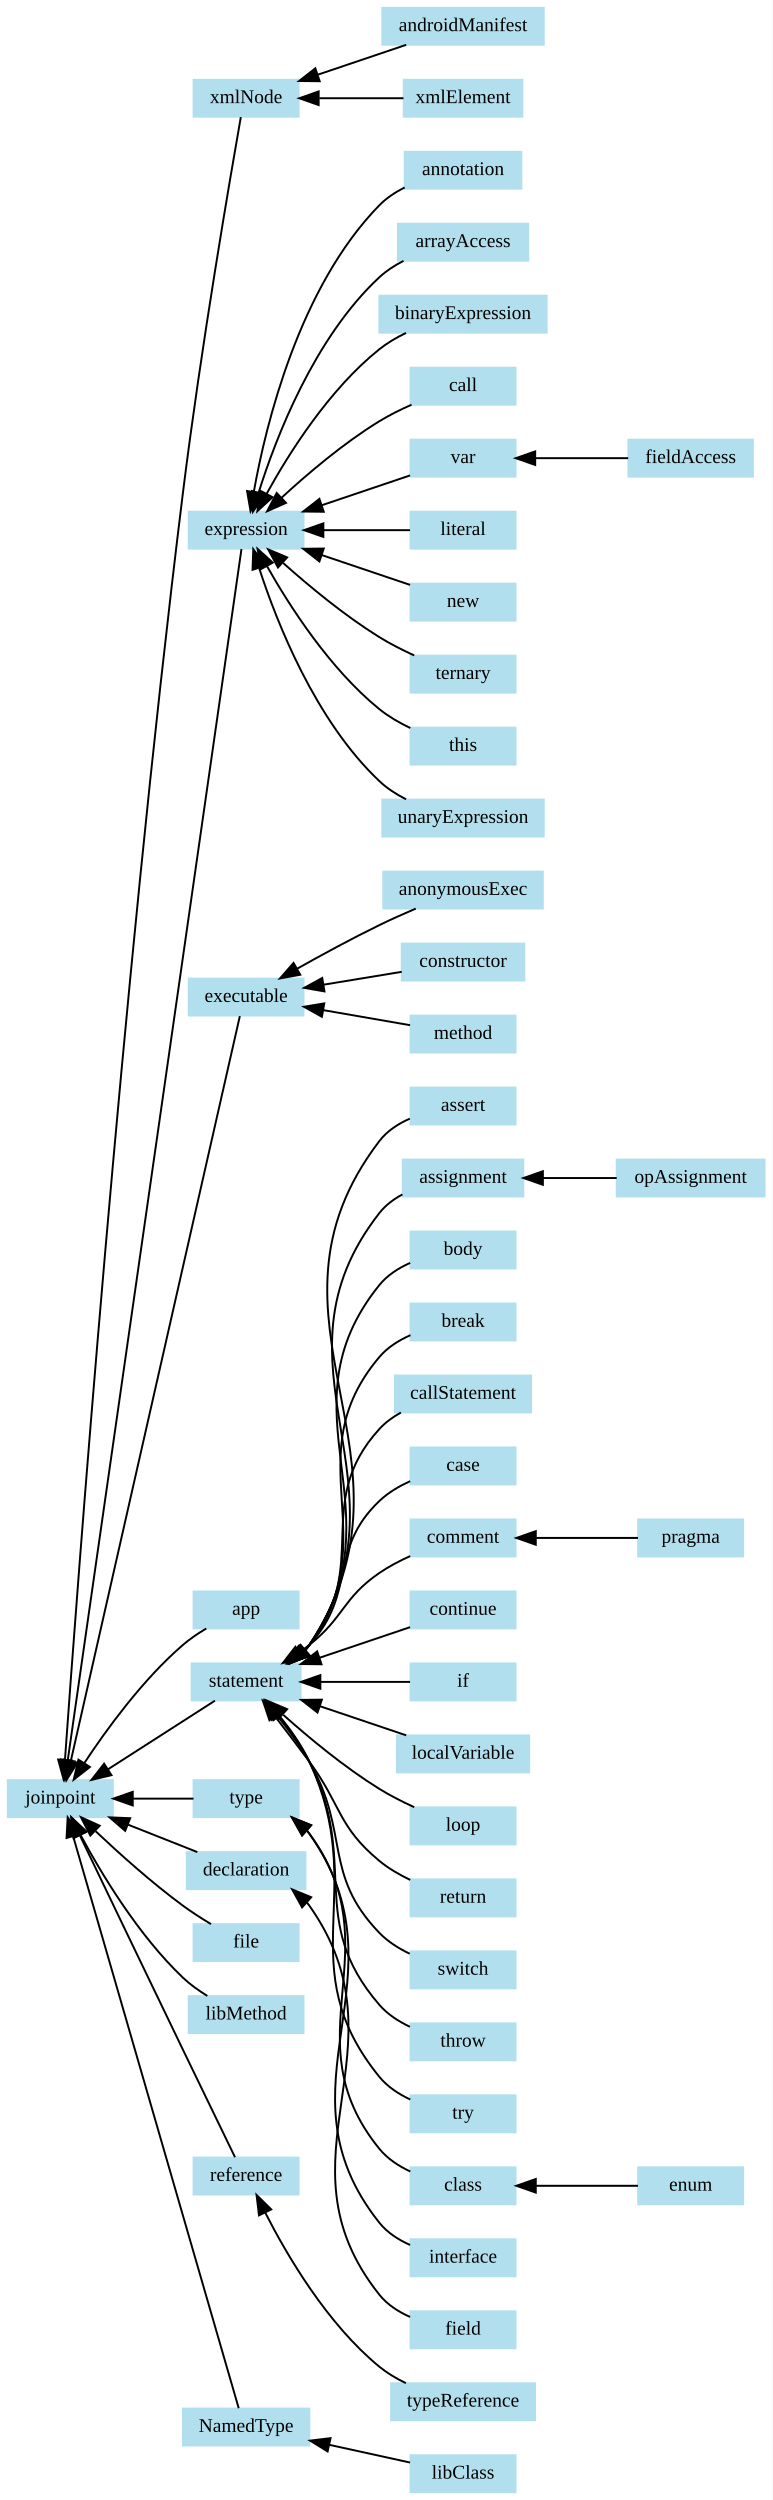
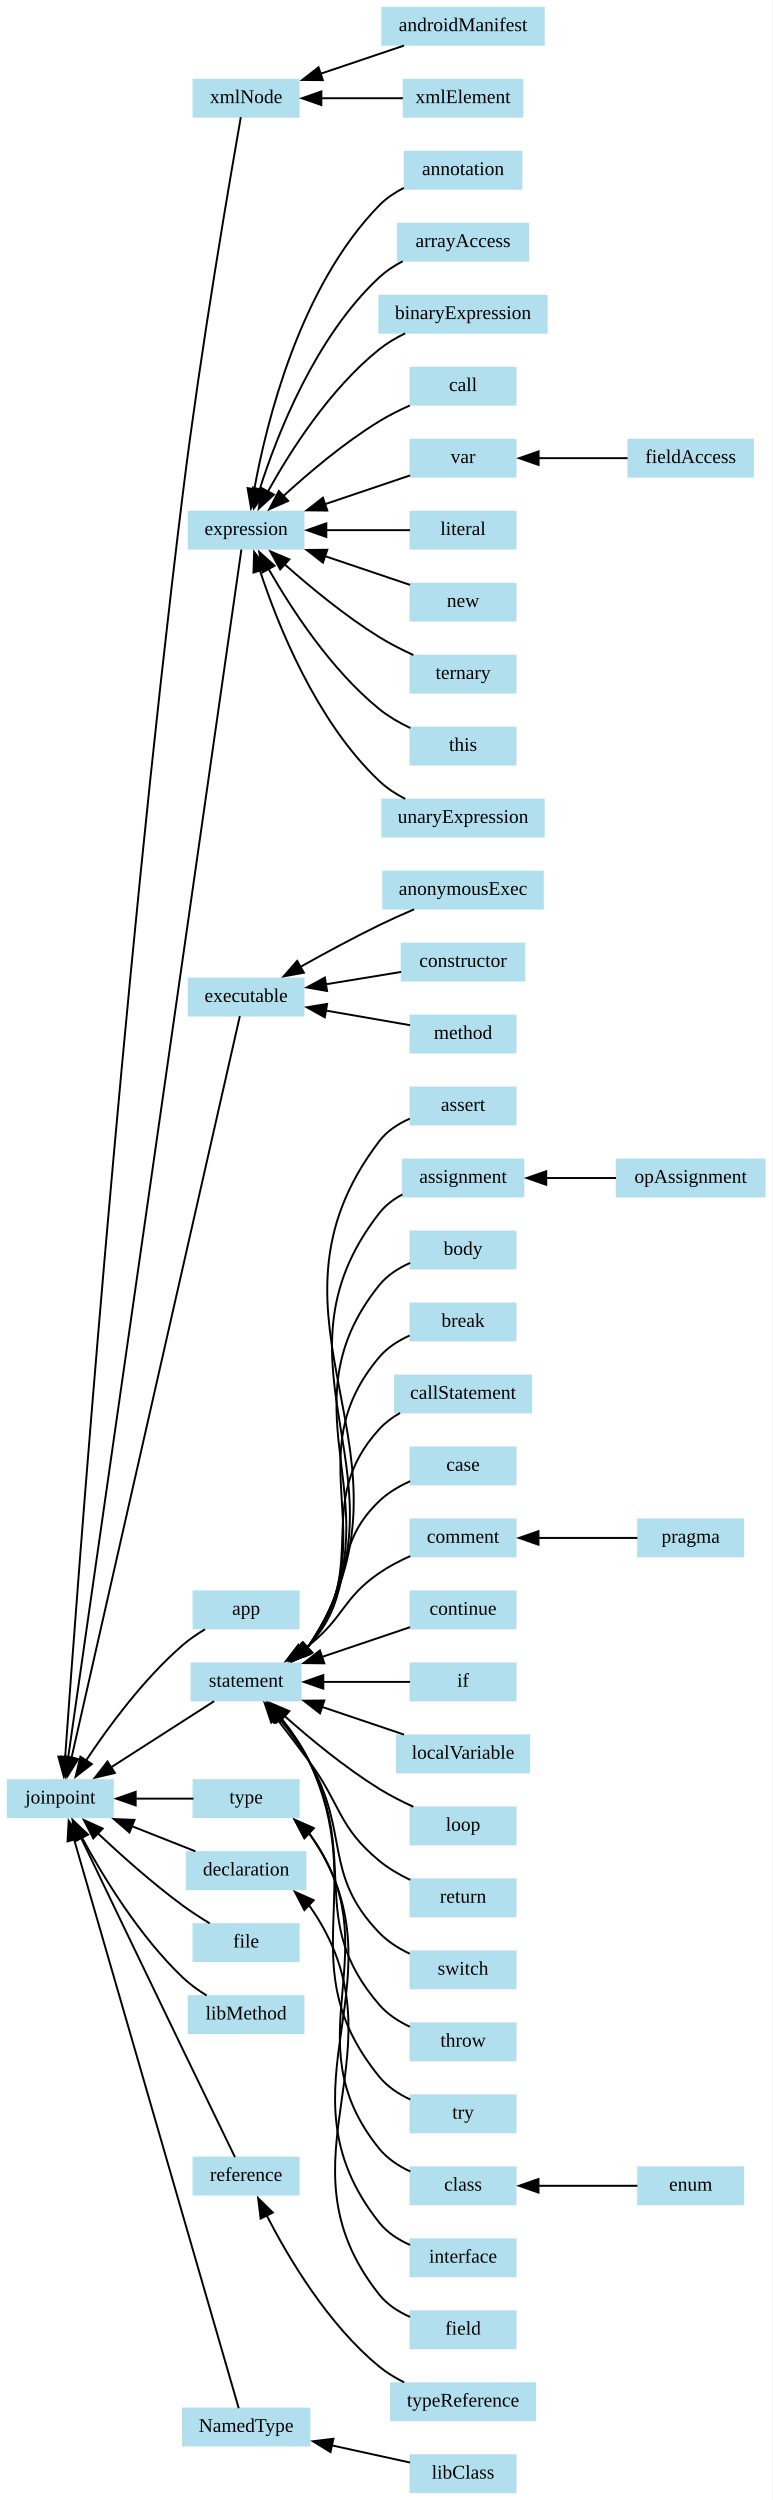
<svg xmlns="http://www.w3.org/2000/svg" width="397pt" height="1285pt" viewBox="0.00 0.00 397.00 1285.00">
  <g id="graph0" class="graph" transform="scale(1 1) rotate(0) translate(4 1281)">
-     <polygon fill="white" stroke="transparent" points="-4,4 -4,-1281 393,-1281 393,4 -4,4" />
+     <polygon fill="white" stroke="none" points="-4,4 -4,-1281 393,-1281 393,4 -4,4" />
    <g id="node1" class="node">
      <polygon fill="#b2dfee" stroke="#b2dfee" points="155,-43 90,-43 90,-24 155,-24 155,-43" />
      <text text-anchor="middle" x="122.5" y="-31" font-family="Times New Roman,serif" font-size="10.00">NamedType</text>
    </g>
    <g id="node2" class="node">
      <polygon fill="#b2dfee" stroke="#b2dfee" points="54,-366 0,-366 0,-347 54,-347 54,-366" />
      <text text-anchor="middle" x="27" y="-354" font-family="Times New Roman,serif" font-size="10.00">joinpoint</text>
    </g>
    <g id="edge1" class="edge">
-       <path fill="none" stroke="black" d="M118.7,-43.17C105.74,-87.93 51.45,-275.5 33.66,-336.93" />
-       <polygon fill="black" stroke="black" points="30.21,-336.29 30.79,-346.87 36.93,-338.24 30.21,-336.29" />
+       <path fill="none" stroke="black" d="M118.7,-43.17C105.83,-87.65 52.13,-273.13 34.01,-335.75" />
+       <polygon fill="black" stroke="black" points="30.72,-334.52 31.3,-345.1 37.44,-336.47 30.72,-334.52" />
    </g>
    <g id="node3" class="node">
      <polygon fill="#b2dfee" stroke="#b2dfee" points="275.5,-1277 192.5,-1277 192.5,-1258 275.5,-1258 275.5,-1277" />
      <text text-anchor="middle" x="234" y="-1265" font-family="Times New Roman,serif" font-size="10.00">androidManifest</text>
    </g>
    <g id="node4" class="node">
      <polygon fill="#b2dfee" stroke="#b2dfee" points="149.5,-1240 95.5,-1240 95.5,-1221 149.5,-1221 149.5,-1240" />
      <text text-anchor="middle" x="122.5" y="-1228" font-family="Times New Roman,serif" font-size="10.00">xmlNode</text>
    </g>
    <g id="edge2" class="edge">
-       <path fill="none" stroke="black" d="M204.8,-1257.97C191,-1253.31 174.24,-1247.64 159.52,-1242.67" />
-       <polygon fill="black" stroke="black" points="160.32,-1239.25 149.72,-1239.36 158.08,-1245.88 160.32,-1239.25" />
+       <path fill="none" stroke="black" d="M203.66,-1257.58C190.46,-1253.13 174.73,-1247.81 160.72,-1243.08" />
+       <polygon fill="black" stroke="black" points="161.96,-1239.8 151.36,-1239.91 159.72,-1246.43 161.96,-1239.8" />
    </g>
    <g id="edge50" class="edge">
-       <path fill="none" stroke="black" d="M119.78,-1220.81C114.65,-1191.66 99.24,-1102.18 90,-1027.5 58.32,-771.32 35.19,-458.27 29.41,-376.7" />
-       <polygon fill="black" stroke="black" points="32.88,-376.11 28.68,-366.38 25.89,-376.6 32.88,-376.11" />
+       <path fill="none" stroke="black" d="M119.78,-1220.81C114.65,-1191.66 99.24,-1102.18 90,-1027.5 58.45,-772.37 35.38,-460.84 29.48,-377.71" />
+       <polygon fill="black" stroke="black" points="32.98,-377.61 28.79,-367.89 26,-378.11 32.98,-377.61" />
    </g>
    <g id="node5" class="node">
      <polygon fill="#b2dfee" stroke="#b2dfee" points="264,-1203 204,-1203 204,-1184 264,-1184 264,-1203" />
      <text text-anchor="middle" x="234" y="-1191" font-family="Times New Roman,serif" font-size="10.00">annotation</text>
    </g>
    <g id="node6" class="node">
      <polygon fill="#b2dfee" stroke="#b2dfee" points="152,-1018 93,-1018 93,-999 152,-999 152,-1018" />
      <text text-anchor="middle" x="122.5" y="-1006" font-family="Times New Roman,serif" font-size="10.00">expression</text>
    </g>
    <g id="edge3" class="edge">
-       <path fill="none" stroke="black" d="M203.99,-1184.65C199.23,-1182.25 194.66,-1179.24 191,-1175.5 149.72,-1133.35 132.62,-1062.62 126.48,-1028.33" />
-       <polygon fill="black" stroke="black" points="129.89,-1027.49 124.8,-1018.19 122.99,-1028.63 129.89,-1027.49" />
+       <path fill="none" stroke="black" d="M203.56,-1184.43C198.95,-1182.07 194.55,-1179.13 191,-1175.5 150.07,-1133.72 132.92,-1063.85 126.65,-1029.23" />
+       <polygon fill="black" stroke="black" points="130.15,-1028.97 125.05,-1019.69 123.25,-1030.13 130.15,-1028.97" />
    </g>
    <g id="edge22" class="edge">
-       <path fill="none" stroke="black" d="M120.11,-998.78C109.78,-926.78 45.21,-476.52 30.83,-376.27" />
-       <polygon fill="black" stroke="black" points="34.29,-375.68 29.4,-366.28 27.36,-376.67 34.29,-375.68" />
+       <path fill="none" stroke="black" d="M120.07,-998.52C109.67,-926 45.7,-479.92 31.01,-377.46" />
+       <polygon fill="black" stroke="black" points="34.5,-377.16 29.61,-367.76 27.57,-378.15 34.5,-377.16" />
    </g>
    <g id="node7" class="node">
      <polygon fill="#b2dfee" stroke="#b2dfee" points="275,-833 193,-833 193,-814 275,-814 275,-833" />
      <text text-anchor="middle" x="234" y="-821" font-family="Times New Roman,serif" font-size="10.00">anonymousExec</text>
    </g>
    <g id="node8" class="node">
      <polygon fill="#b2dfee" stroke="#b2dfee" points="152,-778 93,-778 93,-759 152,-759 152,-778" />
      <text text-anchor="middle" x="122.5" y="-766" font-family="Times New Roman,serif" font-size="10.00">executable</text>
    </g>
    <g id="edge4" class="edge">
-       <path fill="none" stroke="black" d="M209.71,-813.99C203.57,-811.36 196.99,-808.42 191,-805.5 176.83,-798.6 161.39,-790.2 148.86,-783.16" />
-       <polygon fill="black" stroke="black" points="150.33,-779.97 139.91,-778.08 146.88,-786.06 150.33,-779.97" />
+       <path fill="none" stroke="black" d="M208.83,-813.61C202.95,-811.08 196.71,-808.28 191,-805.5 177.43,-798.89 162.7,-790.92 150.47,-784.06" />
+       <polygon fill="black" stroke="black" points="152.2,-781.02 141.78,-779.14 148.75,-787.11 152.2,-781.02" />
    </g>
    <g id="edge21" class="edge">
-       <path fill="none" stroke="black" d="M119.28,-758.72C107.18,-705.4 49.09,-449.42 32.46,-376.14" />
-       <polygon fill="black" stroke="black" points="35.78,-374.98 30.16,-366.01 28.96,-376.53 35.78,-374.98" />
+       <path fill="none" stroke="black" d="M119.28,-758.72C107.26,-705.73 49.81,-452.62 32.77,-377.54" />
+       <polygon fill="black" stroke="black" points="36.2,-376.82 30.57,-367.85 29.37,-378.37 36.2,-376.82" />
    </g>
    <g id="node9" class="node">
      <polygon fill="#b2dfee" stroke="#b2dfee" points="149.5,-463 95.5,-463 95.5,-444 149.5,-444 149.5,-463" />
      <text text-anchor="middle" x="122.5" y="-451" font-family="Times New Roman,serif" font-size="10.00">app</text>
    </g>
    <g id="edge5" class="edge">
-       <path fill="none" stroke="black" d="M102.05,-443.96C97.87,-441.49 93.62,-438.63 90,-435.5 69.29,-417.62 50.67,-391.97 39.36,-374.8" />
-       <polygon fill="black" stroke="black" points="42.21,-372.76 33.87,-366.24 36.32,-376.54 42.21,-372.76" />
+       <path fill="none" stroke="black" d="M101.39,-443.56C97.43,-441.18 93.43,-438.46 90,-435.5 69.78,-418.04 51.56,-393.19 40.18,-376.04" />
+       <polygon fill="black" stroke="black" points="43.21,-374.27 34.85,-367.77 37.33,-378.07 43.21,-374.27" />
    </g>
    <g id="node10" class="node">
      <polygon fill="#b2dfee" stroke="#b2dfee" points="267.5,-1166 200.5,-1166 200.5,-1147 267.5,-1147 267.5,-1166" />
      <text text-anchor="middle" x="234" y="-1154" font-family="Times New Roman,serif" font-size="10.00">arrayAccess</text>
    </g>
    <g id="edge6" class="edge">
-       <path fill="none" stroke="black" d="M203.41,-1146.92C198.93,-1144.63 194.6,-1141.85 191,-1138.5 157.44,-1107.34 137.69,-1055.68 128.93,-1027.79" />
-       <polygon fill="black" stroke="black" points="132.24,-1026.62 126.02,-1018.04 125.53,-1028.63 132.24,-1026.62" />
+       <path fill="none" stroke="black" d="M202.97,-1146.7C198.65,-1144.45 194.49,-1141.74 191,-1138.5 158.05,-1107.9 138.41,-1057.55 129.42,-1029.33" />
+       <polygon fill="black" stroke="black" points="132.8,-1028.4 126.55,-1019.84 126.09,-1030.43 132.8,-1028.4" />
    </g>
    <g id="node11" class="node">
      <polygon fill="#b2dfee" stroke="#b2dfee" points="261,-722 207,-722 207,-703 261,-703 261,-722" />
      <text text-anchor="middle" x="234" y="-710" font-family="Times New Roman,serif" font-size="10.00">assert</text>
    </g>
    <g id="node12" class="node">
      <polygon fill="#b2dfee" stroke="#b2dfee" points="150.5,-426 94.5,-426 94.5,-407 150.5,-407 150.5,-426" />
      <text text-anchor="middle" x="122.5" y="-414" font-family="Times New Roman,serif" font-size="10.00">statement</text>
    </g>
    <g id="edge7" class="edge">
-       <path fill="none" stroke="black" d="M206.64,-706.02C200.67,-703.38 194.95,-699.67 191,-694.5 120.48,-602.12 218.99,-532.52 155,-435.5 154.38,-434.57 153.71,-433.67 152.98,-432.82" />
-       <polygon fill="black" stroke="black" points="155.15,-430.07 145.32,-426.1 150.53,-435.33 155.15,-430.07" />
+       <path fill="none" stroke="black" d="M206.64,-706.02C200.67,-703.38 194.95,-699.67 191,-694.5 120.48,-602.12 218.99,-532.52 155,-435.5 154.7,-435.05 154.39,-434.6 154.06,-434.17" />
+       <polygon fill="black" stroke="black" points="156.45,-431.61 146.75,-427.36 151.68,-436.74 156.45,-431.61" />
    </g>
    <g id="edge39" class="edge">
-       <path fill="none" stroke="black" d="M106.48,-406.86C91.62,-397.33 68.67,-382.6 51.41,-371.52" />
-       <polygon fill="black" stroke="black" points="53.29,-368.57 42.99,-366.12 49.51,-374.46 53.29,-368.57" />
+       <path fill="none" stroke="black" d="M106.06,-406.59C91.58,-397.3 69.68,-383.25 52.76,-372.39" />
+       <polygon fill="black" stroke="black" points="55.04,-369.7 44.74,-367.24 51.26,-375.59 55.04,-369.7" />
    </g>
    <g id="node13" class="node">
      <polygon fill="#b2dfee" stroke="#b2dfee" points="265,-685 203,-685 203,-666 265,-666 265,-685" />
      <text text-anchor="middle" x="234" y="-673" font-family="Times New Roman,serif" font-size="10.00">assignment</text>
    </g>
    <g id="edge8" class="edge">
-       <path fill="none" stroke="black" d="M202.84,-667.06C198.31,-664.63 194.13,-661.5 191,-657.5 129.45,-578.74 210.98,-518.31 155,-435.5 154.37,-434.57 153.69,-433.69 152.95,-432.83" />
-       <polygon fill="black" stroke="black" points="155.1,-430.07 145.26,-426.15 150.51,-435.35 155.1,-430.07" />
+       <path fill="none" stroke="black" d="M202.84,-667.06C198.31,-664.63 194.13,-661.5 191,-657.5 129.45,-578.74 210.98,-518.31 155,-435.5 154.62,-434.94 154.22,-434.39 153.79,-433.86" />
+       <polygon fill="black" stroke="black" points="156.45,-431.54 146.7,-427.39 151.73,-436.71 156.45,-431.54" />
    </g>
    <g id="node14" class="node">
      <polygon fill="#b2dfee" stroke="#b2dfee" points="277,-1129 191,-1129 191,-1110 277,-1110 277,-1129" />
      <text text-anchor="middle" x="234" y="-1117" font-family="Times New Roman,serif" font-size="10.00">binaryExpression</text>
    </g>
    <g id="edge9" class="edge">
-       <path fill="none" stroke="black" d="M204.7,-1109.87C199.86,-1107.55 195.09,-1104.77 191,-1101.5 165.14,-1080.85 144.46,-1047.92 133.1,-1027.29" />
-       <polygon fill="black" stroke="black" points="136.08,-1025.44 128.29,-1018.26 129.9,-1028.73 136.08,-1025.44" />
+       <path fill="none" stroke="black" d="M204.26,-1109.66C199.58,-1107.38 194.97,-1104.67 191,-1101.5 165.5,-1081.13 145.02,-1048.82 133.57,-1028.14" />
+       <polygon fill="black" stroke="black" points="136.8,-1026.76 129,-1019.59 130.62,-1030.06 136.8,-1026.76" />
    </g>
    <g id="node15" class="node">
      <polygon fill="#b2dfee" stroke="#b2dfee" points="261,-648 207,-648 207,-629 261,-629 261,-648" />
      <text text-anchor="middle" x="234" y="-636" font-family="Times New Roman,serif" font-size="10.00">body</text>
    </g>
    <g id="edge10" class="edge">
-       <path fill="none" stroke="black" d="M206.83,-631.87C200.86,-629.23 195.09,-625.56 191,-620.5 138.39,-555.32 202.99,-504.15 155,-435.5 154.36,-434.58 153.66,-433.7 152.91,-432.86" />
-       <polygon fill="black" stroke="black" points="155.03,-430.07 145.17,-426.21 150.47,-435.38 155.03,-430.07" />
+       <path fill="none" stroke="black" d="M206.83,-631.87C200.86,-629.23 195.09,-625.56 191,-620.5 138.39,-555.32 202.99,-504.15 155,-435.5 154.61,-434.94 154.2,-434.4 153.77,-433.87" />
+       <polygon fill="black" stroke="black" points="156.39,-431.52 146.61,-427.44 151.71,-436.73 156.39,-431.52" />
    </g>
    <g id="node16" class="node">
      <polygon fill="#b2dfee" stroke="#b2dfee" points="261,-611 207,-611 207,-592 261,-592 261,-611" />
      <text text-anchor="middle" x="234" y="-599" font-family="Times New Roman,serif" font-size="10.00">break</text>
    </g>
    <g id="edge11" class="edge">
-       <path fill="none" stroke="black" d="M206.99,-594.74C201.02,-592.1 195.2,-588.47 191,-583.5 147.27,-531.82 195.06,-490.07 155,-435.5 154.23,-434.46 153.39,-433.46 152.49,-432.51" />
-       <polygon fill="black" stroke="black" points="154.65,-429.75 144.71,-426.09 150.2,-435.15 154.65,-429.75" />
+       <path fill="none" stroke="black" d="M206.55,-594.54C200.74,-591.92 195.1,-588.34 191,-583.5 147.27,-531.82 195.06,-490.07 155,-435.5 154.59,-434.94 154.15,-434.39 153.7,-433.85" />
+       <polygon fill="black" stroke="black" points="156.01,-431.23 146.17,-427.3 151.42,-436.51 156.01,-431.23" />
    </g>
    <g id="node17" class="node">
      <polygon fill="#b2dfee" stroke="#b2dfee" points="261,-1092 207,-1092 207,-1073 261,-1073 261,-1092" />
      <text text-anchor="middle" x="234" y="-1080" font-family="Times New Roman,serif" font-size="10.00">call</text>
    </g>
    <g id="edge12" class="edge">
-       <path fill="none" stroke="black" d="M207.54,-1072.98C201.94,-1070.51 196.14,-1067.64 191,-1064.5 172.5,-1053.19 153.69,-1037.13 140.64,-1025.1" />
-       <polygon fill="black" stroke="black" points="143,-1022.52 133.32,-1018.22 138.2,-1027.62 143,-1022.52" />
+       <path fill="none" stroke="black" d="M206.65,-1072.59C201.33,-1070.21 195.87,-1067.48 191,-1064.5 172.84,-1053.4 154.4,-1037.73 141.38,-1025.79" />
+       <polygon fill="black" stroke="black" points="144.11,-1023.54 134.42,-1019.25 139.32,-1028.65 144.11,-1023.54" />
    </g>
    <g id="node18" class="node">
      <polygon fill="#b2dfee" stroke="#b2dfee" points="269,-574 199,-574 199,-555 269,-555 269,-574" />
      <text text-anchor="middle" x="234" y="-562" font-family="Times New Roman,serif" font-size="10.00">callStatement</text>
    </g>
    <g id="edge13" class="edge">
-       <path fill="none" stroke="black" d="M202.06,-554.95C197.95,-552.68 194.1,-549.9 191,-546.5 156.04,-508.19 187.24,-476.12 155,-435.5 154.17,-434.46 153.27,-433.46 152.32,-432.51" />
-       <polygon fill="black" stroke="black" points="154.18,-429.52 144.17,-426.04 149.83,-435 154.18,-429.52" />
+       <path fill="none" stroke="black" d="M201.63,-554.72C197.69,-552.49 193.99,-549.78 191,-546.5 156.04,-508.19 187.24,-476.12 155,-435.5 154.48,-434.84 153.93,-434.2 153.35,-433.58" />
+       <polygon fill="black" stroke="black" points="155.91,-431.15 145.98,-427.44 151.42,-436.53 155.91,-431.15" />
    </g>
    <g id="node19" class="node">
      <polygon fill="#b2dfee" stroke="#b2dfee" points="261,-537 207,-537 207,-518 261,-518 261,-537" />
      <text text-anchor="middle" x="234" y="-525" font-family="Times New Roman,serif" font-size="10.00">case</text>
    </g>
    <g id="edge14" class="edge">
-       <path fill="none" stroke="black" d="M206.82,-519.69C201.13,-517.11 195.48,-513.77 191,-509.5 164.53,-484.26 179.67,-462.5 155,-435.5 153.98,-434.38 152.87,-433.3 151.71,-432.28" />
-       <polygon fill="black" stroke="black" points="153.58,-429.3 143.46,-426.16 149.41,-434.93 153.58,-429.3" />
+       <path fill="none" stroke="black" d="M206.82,-519.69C201.13,-517.11 195.48,-513.77 191,-509.5 164.53,-484.26 179.67,-462.5 155,-435.5 154.3,-434.74 153.57,-433.99 152.8,-433.27" />
+       <polygon fill="black" stroke="black" points="155.06,-430.59 144.99,-427.29 150.8,-436.15 155.06,-430.59" />
    </g>
    <g id="node20" class="node">
      <polygon fill="#b2dfee" stroke="#b2dfee" points="261,-167 207,-167 207,-148 261,-148 261,-167" />
      <text text-anchor="middle" x="234" y="-155" font-family="Times New Roman,serif" font-size="10.00">class</text>
    </g>
    <g id="node21" class="node">
      <polygon fill="#b2dfee" stroke="#b2dfee" points="149.5,-366 95.5,-366 95.5,-347 149.5,-347 149.5,-366" />
      <text text-anchor="middle" x="122.5" y="-354" font-family="Times New Roman,serif" font-size="10.00">type</text>
    </g>
    <g id="edge15" class="edge">
-       <path fill="none" stroke="black" d="M206.9,-164.84C200.93,-167.63 195.14,-171.41 191,-176.5 144.49,-233.74 198.76,-279.13 155,-338.5 154.63,-339.01 154.23,-339.5 153.82,-339.98" />
-       <polygon fill="black" stroke="black" points="151.27,-337.57 146.04,-346.79 155.87,-342.84 151.27,-337.57" />
+       <path fill="none" stroke="black" d="M206.9,-164.84C200.93,-167.63 195.14,-171.41 191,-176.5 144.49,-233.74 198.76,-279.13 155,-338.5 154.93,-338.6 154.85,-338.7 154.78,-338.79" />
+       <polygon fill="black" stroke="black" points="152.44,-336.19 147.47,-345.54 157.19,-341.33 152.44,-336.19" />
    </g>
    <g id="edge45" class="edge">
-       <path fill="none" stroke="black" d="M95.46,-356.5C85.81,-356.5 74.69,-356.5 64.3,-356.5" />
-       <polygon fill="black" stroke="black" points="64.23,-353 54.23,-356.5 64.23,-360 64.23,-353" />
+       <path fill="none" stroke="black" d="M95.46,-356.5C86.21,-356.5 75.62,-356.5 65.6,-356.5" />
+       <polygon fill="black" stroke="black" points="65.74,-353 55.74,-356.5 65.74,-360 65.74,-353" />
    </g>
    <g id="node22" class="node">
      <polygon fill="#b2dfee" stroke="#b2dfee" points="261,-500 207,-500 207,-481 261,-481 261,-500" />
      <text text-anchor="middle" x="234" y="-488" font-family="Times New Roman,serif" font-size="10.00">comment</text>
    </g>
    <g id="edge16" class="edge">
-       <path fill="none" stroke="black" d="M206.84,-481.18C201.39,-478.73 195.84,-475.82 191,-472.5 172.09,-459.51 172.97,-449.76 155,-435.5 153.42,-434.25 151.76,-433.02 150.05,-431.82" />
-       <polygon fill="black" stroke="black" points="151.66,-428.69 141.36,-426.19 147.85,-434.57 151.66,-428.69" />
+       <path fill="none" stroke="black" d="M206.84,-481.18C201.39,-478.73 195.84,-475.82 191,-472.5 172.09,-459.51 172.97,-449.76 155,-435.5 153.72,-434.48 152.38,-433.48 151,-432.5" />
+       <polygon fill="black" stroke="black" points="153.24,-429.78 142.96,-427.22 149.4,-435.63 153.24,-429.78" />
    </g>
    <g id="node23" class="node">
      <polygon fill="#b2dfee" stroke="#b2dfee" points="265.5,-796 202.5,-796 202.5,-777 265.5,-777 265.5,-796" />
      <text text-anchor="middle" x="234" y="-784" font-family="Times New Roman,serif" font-size="10.00">constructor</text>
    </g>
    <g id="edge17" class="edge">
-       <path fill="none" stroke="black" d="M202.5,-781.49C190.11,-779.45 175.66,-777.07 162.52,-774.91" />
-       <polygon fill="black" stroke="black" points="162.77,-771.41 152.33,-773.24 161.63,-778.32 162.77,-771.41" />
+       <path fill="none" stroke="black" d="M202.21,-781.44C190.2,-779.46 176.27,-777.17 163.5,-775.08" />
+       <polygon fill="black" stroke="black" points="164.11,-771.63 153.68,-773.46 162.98,-778.54 164.11,-771.63" />
    </g>
    <g id="node24" class="node">
      <polygon fill="#b2dfee" stroke="#b2dfee" points="261,-463 207,-463 207,-444 261,-444 261,-463" />
      <text text-anchor="middle" x="234" y="-451" font-family="Times New Roman,serif" font-size="10.00">continue</text>
    </g>
    <g id="edge18" class="edge">
-       <path fill="none" stroke="black" d="M206.77,-444.64C192.86,-439.94 175.55,-434.09 160.31,-428.94" />
-       <polygon fill="black" stroke="black" points="161.25,-425.56 150.66,-425.68 159.01,-432.19 161.25,-425.56" />
+       <path fill="none" stroke="black" d="M206.77,-444.64C193.13,-440.03 176.2,-434.31 161.18,-429.23" />
+       <polygon fill="black" stroke="black" points="162.69,-426.05 152.09,-426.16 160.44,-432.68 162.69,-426.05" />
    </g>
    <g id="node25" class="node">
      <polygon fill="#b2dfee" stroke="#b2dfee" points="153,-329 92,-329 92,-310 153,-310 153,-329" />
      <text text-anchor="middle" x="122.5" y="-317" font-family="Times New Roman,serif" font-size="10.00">declaration</text>
    </g>
    <g id="edge19" class="edge">
-       <path fill="none" stroke="black" d="M97.42,-329.03C86.6,-333.31 73.64,-338.44 61.86,-343.1" />
-       <polygon fill="black" stroke="black" points="60.33,-339.94 52.32,-346.88 62.91,-346.45 60.33,-339.94" />
+       <path fill="none" stroke="black" d="M96.44,-329.42C86.38,-333.4 74.6,-338.06 63.67,-342.38" />
+       <polygon fill="black" stroke="black" points="62.54,-339.07 54.53,-346 65.12,-345.58 62.54,-339.07" />
    </g>
    <g id="node26" class="node">
      <polygon fill="#b2dfee" stroke="#b2dfee" points="378,-167 324,-167 324,-148 378,-148 378,-167" />
      <text text-anchor="middle" x="351" y="-155" font-family="Times New Roman,serif" font-size="10.00">enum</text>
    </g>
    <g id="edge20" class="edge">
-       <path fill="none" stroke="black" d="M323.9,-157.5C308.43,-157.5 288.57,-157.5 271.56,-157.5" />
-       <polygon fill="black" stroke="black" points="271.39,-154 261.39,-157.5 271.39,-161 271.39,-154" />
+       <path fill="none" stroke="black" d="M323.62,-157.5C308.42,-157.5 289.08,-157.5 272.35,-157.5" />
+       <polygon fill="black" stroke="black" points="272.77,-154 262.77,-157.5 272.77,-161 272.77,-154" />
    </g>
    <g id="node27" class="node">
      <polygon fill="#b2dfee" stroke="#b2dfee" points="261,-93 207,-93 207,-74 261,-74 261,-93" />
      <text text-anchor="middle" x="234" y="-81" font-family="Times New Roman,serif" font-size="10.00">field</text>
    </g>
    <g id="edge23" class="edge">
-       <path fill="none" stroke="black" d="M206.78,-90.09C200.81,-92.73 195.05,-96.41 191,-101.5 134.77,-172.18 207.1,-227.72 155,-301.5 154.64,-302.01 154.25,-302.52 153.85,-303.01" />
-       <polygon fill="black" stroke="black" points="151.29,-300.6 146.15,-309.87 155.95,-305.83 151.29,-300.6" />
+       <path fill="none" stroke="black" d="M206.78,-90.09C200.81,-92.73 195.05,-96.41 191,-101.5 134.77,-172.18 207.1,-227.72 155,-301.5 154.93,-301.6 154.86,-301.7 154.79,-301.8" />
+       <polygon fill="black" stroke="black" points="152.44,-299.2 147.57,-308.61 157.24,-304.29 152.44,-299.2" />
    </g>
    <g id="node28" class="node">
      <polygon fill="#b2dfee" stroke="#b2dfee" points="383,-1055 319,-1055 319,-1036 383,-1036 383,-1055" />
      <text text-anchor="middle" x="351" y="-1043" font-family="Times New Roman,serif" font-size="10.00">fieldAccess</text>
    </g>
    <g id="node29" class="node">
      <polygon fill="#b2dfee" stroke="#b2dfee" points="261,-1055 207,-1055 207,-1036 261,-1036 261,-1055" />
      <text text-anchor="middle" x="234" y="-1043" font-family="Times New Roman,serif" font-size="10.00">var</text>
    </g>
    <g id="edge24" class="edge">
-       <path fill="none" stroke="black" d="M318.88,-1045.5C304.18,-1045.5 286.54,-1045.5 271.24,-1045.5" />
-       <polygon fill="black" stroke="black" points="271.09,-1042 261.09,-1045.5 271.09,-1049 271.09,-1042" />
+       <path fill="none" stroke="black" d="M318.58,-1045.5C304.41,-1045.5 287.56,-1045.5 272.72,-1045.5" />
+       <polygon fill="black" stroke="black" points="272.84,-1042 262.84,-1045.5 272.84,-1049 272.84,-1042" />
    </g>
    <g id="edge48" class="edge">
-       <path fill="none" stroke="black" d="M206.77,-1036.64C193.17,-1032.04 176.32,-1026.35 161.34,-1021.29" />
-       <polygon fill="black" stroke="black" points="162.41,-1017.95 151.82,-1018.07 160.17,-1024.58 162.41,-1017.95" />
+       <path fill="none" stroke="black" d="M206.77,-1036.64C193.66,-1032.21 177.53,-1026.76 162.96,-1021.83" />
+       <polygon fill="black" stroke="black" points="164.23,-1018.57 153.64,-1018.68 161.99,-1025.2 164.23,-1018.57" />
    </g>
    <g id="node30" class="node">
      <polygon fill="#b2dfee" stroke="#b2dfee" points="149.5,-292 95.5,-292 95.5,-273 149.5,-273 149.5,-292" />
      <text text-anchor="middle" x="122.5" y="-280" font-family="Times New Roman,serif" font-size="10.00">file</text>
    </g>
    <g id="edge25" class="edge">
-       <path fill="none" stroke="black" d="M104.46,-292.01C99.66,-294.88 94.53,-298.17 90,-301.5 73.99,-313.28 57.21,-328.36 45.15,-339.75" />
-       <polygon fill="black" stroke="black" points="42.42,-337.51 37.62,-346.96 47.26,-342.57 42.42,-337.51" />
+       <path fill="none" stroke="black" d="M103.8,-292.4C99.2,-295.18 94.32,-298.32 90,-301.5 74.48,-312.91 58.24,-327.43 46.27,-338.68" />
+       <polygon fill="black" stroke="black" points="43.95,-336.07 39.13,-345.5 48.78,-341.13 43.95,-336.07" />
    </g>
    <g id="node31" class="node">
      <polygon fill="#b2dfee" stroke="#b2dfee" points="261,-426 207,-426 207,-407 261,-407 261,-426" />
      <text text-anchor="middle" x="234" y="-414" font-family="Times New Roman,serif" font-size="10.00">if</text>
    </g>
    <g id="edge26" class="edge">
-       <path fill="none" stroke="black" d="M206.77,-416.5C192.99,-416.5 175.87,-416.5 160.75,-416.5" />
-       <polygon fill="black" stroke="black" points="160.66,-413 150.66,-416.5 160.66,-420 160.66,-413" />
+       <path fill="none" stroke="black" d="M206.77,-416.5C193.39,-416.5 176.86,-416.5 162.06,-416.5" />
+       <polygon fill="black" stroke="black" points="162.17,-413 152.17,-416.5 162.17,-420 162.17,-413" />
    </g>
    <g id="node32" class="node">
      <polygon fill="#b2dfee" stroke="#b2dfee" points="261,-130 207,-130 207,-111 261,-111 261,-130" />
      <text text-anchor="middle" x="234" y="-118" font-family="Times New Roman,serif" font-size="10.00">interface</text>
    </g>
    <g id="edge27" class="edge">
-       <path fill="none" stroke="black" d="M206.78,-127.09C200.81,-129.73 195.05,-133.41 191,-138.5 134.77,-209.18 207.1,-264.72 155,-338.5 154.64,-339.01 154.25,-339.52 153.85,-340.01" />
-       <polygon fill="black" stroke="black" points="151.29,-337.6 146.15,-346.87 155.95,-342.83 151.29,-337.6" />
+       <path fill="none" stroke="black" d="M206.78,-127.09C200.81,-129.73 195.05,-133.41 191,-138.5 134.77,-209.18 207.1,-264.72 155,-338.5 154.93,-338.6 154.86,-338.7 154.79,-338.8" />
+       <polygon fill="black" stroke="black" points="152.44,-336.2 147.57,-345.61 157.24,-341.29 152.44,-336.2" />
    </g>
    <g id="node33" class="node">
      <polygon fill="#b2dfee" stroke="#b2dfee" points="261,-19 207,-19 207,0 261,0 261,-19" />
      <text text-anchor="middle" x="234" y="-7" font-family="Times New Roman,serif" font-size="10.00">libClass</text>
    </g>
    <g id="edge28" class="edge">
-       <path fill="none" stroke="black" d="M206.77,-15.25C194.35,-17.97 179.21,-21.29 165.26,-24.35" />
-       <polygon fill="black" stroke="black" points="164.39,-20.95 155.37,-26.51 165.89,-27.79 164.39,-20.95" />
+       <path fill="none" stroke="black" d="M206.77,-15.25C194.71,-17.89 180.09,-21.1 166.48,-24.08" />
+       <polygon fill="black" stroke="black" points="165.87,-20.63 156.85,-26.19 167.37,-27.47 165.87,-20.63" />
    </g>
    <g id="node34" class="node">
      <polygon fill="#b2dfee" stroke="#b2dfee" points="152,-255 93,-255 93,-236 152,-236 152,-255" />
      <text text-anchor="middle" x="122.5" y="-243" font-family="Times New Roman,serif" font-size="10.00">libMethod</text>
    </g>
    <g id="edge29" class="edge">
-       <path fill="none" stroke="black" d="M102.56,-255.1C98.17,-257.8 93.7,-260.98 90,-264.5 67.08,-286.3 48.05,-318 37.35,-337.92" />
-       <polygon fill="black" stroke="black" points="34.18,-336.42 32.66,-346.9 40.39,-339.66 34.18,-336.42" />
+       <path fill="none" stroke="black" d="M102.23,-255.3C97.94,-257.96 93.61,-261.07 90,-264.5 67.61,-285.79 48.94,-316.52 38.11,-336.5" />
+       <polygon fill="black" stroke="black" points="35.05,-334.8 33.51,-345.28 41.25,-338.05 35.05,-334.8" />
    </g>
    <g id="node35" class="node">
      <polygon fill="#b2dfee" stroke="#b2dfee" points="261,-1018 207,-1018 207,-999 261,-999 261,-1018" />
      <text text-anchor="middle" x="234" y="-1006" font-family="Times New Roman,serif" font-size="10.00">literal</text>
    </g>
    <g id="edge30" class="edge">
-       <path fill="none" stroke="black" d="M206.77,-1008.5C193.53,-1008.5 177.21,-1008.5 162.53,-1008.5" />
-       <polygon fill="black" stroke="black" points="162.21,-1005 152.21,-1008.5 162.2,-1012 162.21,-1005" />
+       <path fill="none" stroke="black" d="M206.77,-1008.5C193.79,-1008.5 177.84,-1008.5 163.39,-1008.5" />
+       <polygon fill="black" stroke="black" points="163.72,-1005 153.72,-1008.5 163.72,-1012 163.72,-1005" />
    </g>
    <g id="node36" class="node">
      <polygon fill="#b2dfee" stroke="#b2dfee" points="268,-389 200,-389 200,-370 268,-370 268,-389" />
      <text text-anchor="middle" x="234" y="-377" font-family="Times New Roman,serif" font-size="10.00">localVariable</text>
    </g>
    <g id="edge31" class="edge">
-       <path fill="none" stroke="black" d="M204.8,-389.03C191.31,-393.59 174.99,-399.1 160.51,-403.99" />
-       <polygon fill="black" stroke="black" points="159.2,-400.74 150.85,-407.26 161.44,-407.37 159.2,-400.74" />
+       <path fill="none" stroke="black" d="M203.66,-389.42C190.66,-393.81 175.21,-399.03 161.36,-403.71" />
+       <polygon fill="black" stroke="black" points="160.46,-400.32 152.1,-406.84 162.7,-406.95 160.46,-400.32" />
    </g>
    <g id="node37" class="node">
      <polygon fill="#b2dfee" stroke="#b2dfee" points="261,-352 207,-352 207,-333 261,-333 261,-352" />
      <text text-anchor="middle" x="234" y="-340" font-family="Times New Roman,serif" font-size="10.00">loop</text>
    </g>
    <g id="edge32" class="edge">
-       <path fill="none" stroke="black" d="M208.9,-352.11C202.89,-354.86 196.58,-358.05 191,-361.5 173.08,-372.6 154.65,-387.92 141.59,-399.58" />
-       <polygon fill="black" stroke="black" points="138.88,-397.31 133.84,-406.63 143.59,-402.49 138.88,-397.31" />
+       <path fill="none" stroke="black" d="M208.46,-352.32C202.59,-355.01 196.44,-358.13 191,-361.5 173.42,-372.38 155.35,-387.34 142.34,-398.91" />
+       <polygon fill="black" stroke="black" points="140.01,-396.3 134.96,-405.61 144.71,-401.48 140.01,-396.3" />
    </g>
    <g id="node38" class="node">
      <polygon fill="#b2dfee" stroke="#b2dfee" points="261,-759 207,-759 207,-740 261,-740 261,-759" />
      <text text-anchor="middle" x="234" y="-747" font-family="Times New Roman,serif" font-size="10.00">method</text>
    </g>
    <g id="edge33" class="edge">
-       <path fill="none" stroke="black" d="M206.77,-754.05C193.41,-756.37 176.89,-759.24 162.11,-761.8" />
-       <polygon fill="black" stroke="black" points="161.46,-758.36 152.21,-763.52 162.66,-765.26 161.46,-758.36" />
+       <path fill="none" stroke="black" d="M206.77,-754.05C193.79,-756.3 177.84,-759.07 163.39,-761.58" />
+       <polygon fill="black" stroke="black" points="162.95,-758.1 153.7,-763.26 164.15,-765 162.95,-758.1" />
    </g>
    <g id="node39" class="node">
      <polygon fill="#b2dfee" stroke="#b2dfee" points="261,-981 207,-981 207,-962 261,-962 261,-981" />
      <text text-anchor="middle" x="234" y="-969" font-family="Times New Roman,serif" font-size="10.00">new</text>
    </g>
    <g id="edge34" class="edge">
-       <path fill="none" stroke="black" d="M206.77,-980.36C193.17,-984.96 176.32,-990.65 161.34,-995.71" />
-       <polygon fill="black" stroke="black" points="160.17,-992.42 151.82,-998.93 162.41,-999.05 160.17,-992.42" />
+       <path fill="none" stroke="black" d="M206.77,-980.36C193.66,-984.79 177.53,-990.24 162.96,-995.17" />
+       <polygon fill="black" stroke="black" points="161.99,-991.8 153.64,-998.32 164.23,-998.43 161.99,-991.8" />
    </g>
    <g id="node40" class="node">
      <polygon fill="#b2dfee" stroke="#b2dfee" points="389,-685 313,-685 313,-666 389,-666 389,-685" />
      <text text-anchor="middle" x="351" y="-673" font-family="Times New Roman,serif" font-size="10.00">opAssignment</text>
    </g>
    <g id="edge35" class="edge">
-       <path fill="none" stroke="black" d="M312.98,-675.5C300.87,-675.5 287.37,-675.5 275.06,-675.5" />
-       <polygon fill="black" stroke="black" points="275.04,-672 265.04,-675.5 275.04,-679 275.04,-672" />
+       <path fill="none" stroke="black" d="M312.66,-675.5C301.15,-675.5 288.41,-675.5 276.63,-675.5" />
+       <polygon fill="black" stroke="black" points="276.76,-672 266.76,-675.5 276.76,-679 276.76,-672" />
    </g>
    <g id="node41" class="node">
      <polygon fill="#b2dfee" stroke="#b2dfee" points="378,-500 324,-500 324,-481 378,-481 378,-500" />
      <text text-anchor="middle" x="351" y="-488" font-family="Times New Roman,serif" font-size="10.00">pragma</text>
    </g>
    <g id="edge36" class="edge">
-       <path fill="none" stroke="black" d="M323.9,-490.5C308.43,-490.5 288.57,-490.5 271.56,-490.5" />
-       <polygon fill="black" stroke="black" points="271.39,-487 261.39,-490.5 271.39,-494 271.39,-487" />
+       <path fill="none" stroke="black" d="M323.62,-490.5C308.42,-490.5 289.08,-490.5 272.35,-490.5" />
+       <polygon fill="black" stroke="black" points="272.77,-487 262.77,-490.5 272.77,-494 272.77,-487" />
    </g>
    <g id="node42" class="node">
      <polygon fill="#b2dfee" stroke="#b2dfee" points="149.5,-172 95.5,-172 95.5,-153 149.5,-153 149.5,-172" />
      <text text-anchor="middle" x="122.5" y="-160" font-family="Times New Roman,serif" font-size="10.00">reference</text>
    </g>
    <g id="edge37" class="edge">
-       <path fill="none" stroke="black" d="M116.79,-172.19C110.63,-184.88 99.48,-207.85 90,-227.5 71.11,-266.64 49.09,-312.51 37.04,-337.65" />
-       <polygon fill="black" stroke="black" points="33.82,-336.26 32.66,-346.79 40.14,-339.28 33.82,-336.26" />
+       <path fill="none" stroke="black" d="M116.79,-172.19C110.63,-184.88 99.48,-207.85 90,-227.5 71.36,-266.12 49.68,-311.29 37.52,-336.63" />
+       <polygon fill="black" stroke="black" points="34.48,-334.89 33.31,-345.42 40.79,-337.92 34.48,-334.89" />
    </g>
    <g id="node43" class="node">
      <polygon fill="#b2dfee" stroke="#b2dfee" points="261,-315 207,-315 207,-296 261,-296 261,-315" />
      <text text-anchor="middle" x="234" y="-303" font-family="Times New Roman,serif" font-size="10.00">return</text>
    </g>
    <g id="edge38" class="edge">
-       <path fill="none" stroke="black" d="M206.86,-314.72C201.3,-317.38 195.69,-320.63 191,-324.5 169.61,-342.17 171.46,-353.16 155,-375.5 149.39,-383.12 143.05,-391.42 137.54,-398.55" />
-       <polygon fill="black" stroke="black" points="134.5,-396.77 131.12,-406.81 140.02,-401.06 134.5,-396.77" />
+       <path fill="none" stroke="black" d="M206.86,-314.72C201.3,-317.38 195.69,-320.63 191,-324.5 169.61,-342.17 171.46,-353.16 155,-375.5 149.51,-382.95 143.33,-391.05 137.91,-398.07" />
+       <polygon fill="black" stroke="black" points="135.42,-395.57 132.05,-405.61 140.95,-399.86 135.42,-395.57" />
    </g>
    <g id="node44" class="node">
      <polygon fill="#b2dfee" stroke="#b2dfee" points="261,-278 207,-278 207,-259 261,-259 261,-278" />
      <text text-anchor="middle" x="234" y="-266" font-family="Times New Roman,serif" font-size="10.00">switch</text>
    </g>
    <g id="edge40" class="edge">
-       <path fill="none" stroke="black" d="M206.61,-276.77C200.92,-279.49 195.33,-283.01 191,-287.5 161.67,-317.92 176.06,-338.86 155,-375.5 150.34,-383.6 144.27,-391.89 138.7,-398.87" />
-       <polygon fill="black" stroke="black" points="135.72,-396.98 132.05,-406.92 141.12,-401.44 135.72,-396.98" />
+       <path fill="none" stroke="black" d="M206.61,-276.77C200.92,-279.49 195.33,-283.01 191,-287.5 161.67,-317.92 176.06,-338.86 155,-375.5 150.51,-383.31 144.7,-391.3 139.29,-398.13" />
+       <polygon fill="black" stroke="black" points="136.94,-395.47 133.29,-405.42 142.35,-399.92 136.94,-395.47" />
    </g>
    <g id="node45" class="node">
      <polygon fill="#b2dfee" stroke="#b2dfee" points="261,-944 207,-944 207,-925 261,-925 261,-944" />
      <text text-anchor="middle" x="234" y="-932" font-family="Times New Roman,serif" font-size="10.00">ternary</text>
    </g>
    <g id="edge41" class="edge">
-       <path fill="none" stroke="black" d="M208.9,-944.11C202.89,-946.86 196.58,-950.05 191,-953.5 173.08,-964.6 154.65,-979.92 141.59,-991.58" />
-       <polygon fill="black" stroke="black" points="138.88,-989.31 133.84,-998.63 143.59,-994.49 138.88,-989.31" />
+       <path fill="none" stroke="black" d="M208.46,-944.32C202.59,-947.01 196.44,-950.13 191,-953.5 173.42,-964.38 155.35,-979.34 142.34,-990.91" />
+       <polygon fill="black" stroke="black" points="140.01,-988.3 134.96,-997.61 144.71,-993.48 140.01,-988.3" />
    </g>
    <g id="node46" class="node">
      <polygon fill="#b2dfee" stroke="#b2dfee" points="261,-907 207,-907 207,-888 261,-888 261,-907" />
      <text text-anchor="middle" x="234" y="-895" font-family="Times New Roman,serif" font-size="10.00">this</text>
    </g>
    <g id="edge42" class="edge">
-       <path fill="none" stroke="black" d="M206.91,-906.79C201.35,-909.44 195.72,-912.67 191,-916.5 165.48,-937.19 144.69,-969.69 133.22,-990.01" />
-       <polygon fill="black" stroke="black" points="130.08,-988.45 128.36,-998.9 136.23,-991.81 130.08,-988.45" />
+       <path fill="none" stroke="black" d="M206.91,-906.79C201.35,-909.44 195.72,-912.67 191,-916.5 166.07,-936.71 145.66,-968.19 134.04,-988.57" />
+       <polygon fill="black" stroke="black" points="130.99,-986.84 129.24,-997.29 137.13,-990.22 130.99,-986.84" />
    </g>
    <g id="node47" class="node">
      <polygon fill="#b2dfee" stroke="#b2dfee" points="261,-241 207,-241 207,-222 261,-222 261,-241" />
      <text text-anchor="middle" x="234" y="-229" font-family="Times New Roman,serif" font-size="10.00">throw</text>
    </g>
    <g id="edge43" class="edge">
-       <path fill="none" stroke="black" d="M206.68,-239.23C200.86,-241.99 195.19,-245.66 191,-250.5 153.18,-294.22 181.07,-323.9 155,-375.5 150.85,-383.72 144.96,-391.95 139.39,-398.84" />
-       <polygon fill="black" stroke="black" points="136.47,-396.88 132.68,-406.77 141.81,-401.41 136.47,-396.88" />
+       <path fill="none" stroke="black" d="M206.68,-239.23C200.86,-241.99 195.19,-245.66 191,-250.5 153.18,-294.22 181.07,-323.9 155,-375.5 150.94,-383.54 145.22,-391.58 139.77,-398.38" />
+       <polygon fill="black" stroke="black" points="137.43,-395.72 133.65,-405.62 142.78,-400.24 137.43,-395.72" />
    </g>
    <g id="node48" class="node">
      <polygon fill="#b2dfee" stroke="#b2dfee" points="261,-204 207,-204 207,-185 261,-185 261,-204" />
      <text text-anchor="middle" x="234" y="-192" font-family="Times New Roman,serif" font-size="10.00">try</text>
    </g>
    <g id="edge44" class="edge">
-       <path fill="none" stroke="black" d="M206.9,-201.84C200.93,-204.63 195.14,-208.41 191,-213.5 144.49,-270.74 186.21,-308.67 155,-375.5 151.1,-383.85 145.26,-392.1 139.67,-398.98" />
-       <polygon fill="black" stroke="black" points="136.75,-397.01 132.88,-406.87 142.05,-401.57 136.75,-397.01" />
+       <path fill="none" stroke="black" d="M206.9,-201.84C200.93,-204.63 195.14,-208.41 191,-213.5 144.49,-270.74 186.21,-308.67 155,-375.5 151.24,-383.55 145.68,-391.51 140.27,-398.24" />
+       <polygon fill="black" stroke="black" points="137.99,-395.52 134.15,-405.4 143.31,-400.07 137.99,-395.52" />
    </g>
    <g id="node49" class="node">
      <polygon fill="#b2dfee" stroke="#b2dfee" points="271,-56 197,-56 197,-37 271,-37 271,-56" />
      <text text-anchor="middle" x="234" y="-44" font-family="Times New Roman,serif" font-size="10.00">typeReference</text>
    </g>
    <g id="edge46" class="edge">
-       <path fill="none" stroke="black" d="M204.63,-56.05C199.8,-58.38 195.05,-61.18 191,-64.5 164.1,-86.54 143.39,-121.97 132.36,-143.65" />
-       <polygon fill="black" stroke="black" points="129.13,-142.29 127.86,-152.81 135.41,-145.37 129.13,-142.29" />
+       <path fill="none" stroke="black" d="M203.75,-56.47C199.23,-58.72 194.81,-61.38 191,-64.5 164.6,-86.13 144.16,-120.65 132.99,-142.42" />
+       <polygon fill="black" stroke="black" points="129.97,-140.64 128.67,-151.15 136.24,-143.74 129.97,-140.64" />
    </g>
    <g id="node50" class="node">
      <polygon fill="#b2dfee" stroke="#b2dfee" points="275.5,-870 192.5,-870 192.5,-851 275.5,-851 275.5,-870" />
      <text text-anchor="middle" x="234" y="-858" font-family="Times New Roman,serif" font-size="10.00">unaryExpression</text>
    </g>
    <g id="edge47" class="edge">
-       <path fill="none" stroke="black" d="M204.72,-870.15C199.77,-872.67 194.96,-875.76 191,-879.5 158.07,-910.6 138.16,-961.38 129.19,-989.04" />
-       <polygon fill="black" stroke="black" points="125.8,-988.14 126.18,-998.73 132.49,-990.21 125.8,-988.14" />
+       <path fill="none" stroke="black" d="M204.28,-870.37C199.49,-872.85 194.84,-875.87 191,-879.5 158.5,-910.19 138.69,-960.03 129.55,-987.92" />
+       <polygon fill="black" stroke="black" points="126.27,-986.7 126.63,-997.29 132.95,-988.78 126.27,-986.7" />
    </g>
    <g id="node51" class="node">
      <polygon fill="#b2dfee" stroke="#b2dfee" points="264.5,-1240 203.5,-1240 203.5,-1221 264.5,-1221 264.5,-1240" />
      <text text-anchor="middle" x="234" y="-1228" font-family="Times New Roman,serif" font-size="10.00">xmlElement</text>
    </g>
    <g id="edge49" class="edge">
-       <path fill="none" stroke="black" d="M203.37,-1230.5C190.04,-1230.5 174.18,-1230.5 160.12,-1230.5" />
-       <polygon fill="black" stroke="black" points="159.79,-1227 149.79,-1230.5 159.79,-1234 159.79,-1227" />
+       <path fill="none" stroke="black" d="M203.08,-1230.5C190.02,-1230.5 174.57,-1230.5 160.77,-1230.5" />
+       <polygon fill="black" stroke="black" points="161.17,-1227 151.17,-1230.5 161.17,-1234 161.17,-1227" />
    </g>
  </g>
</svg>
